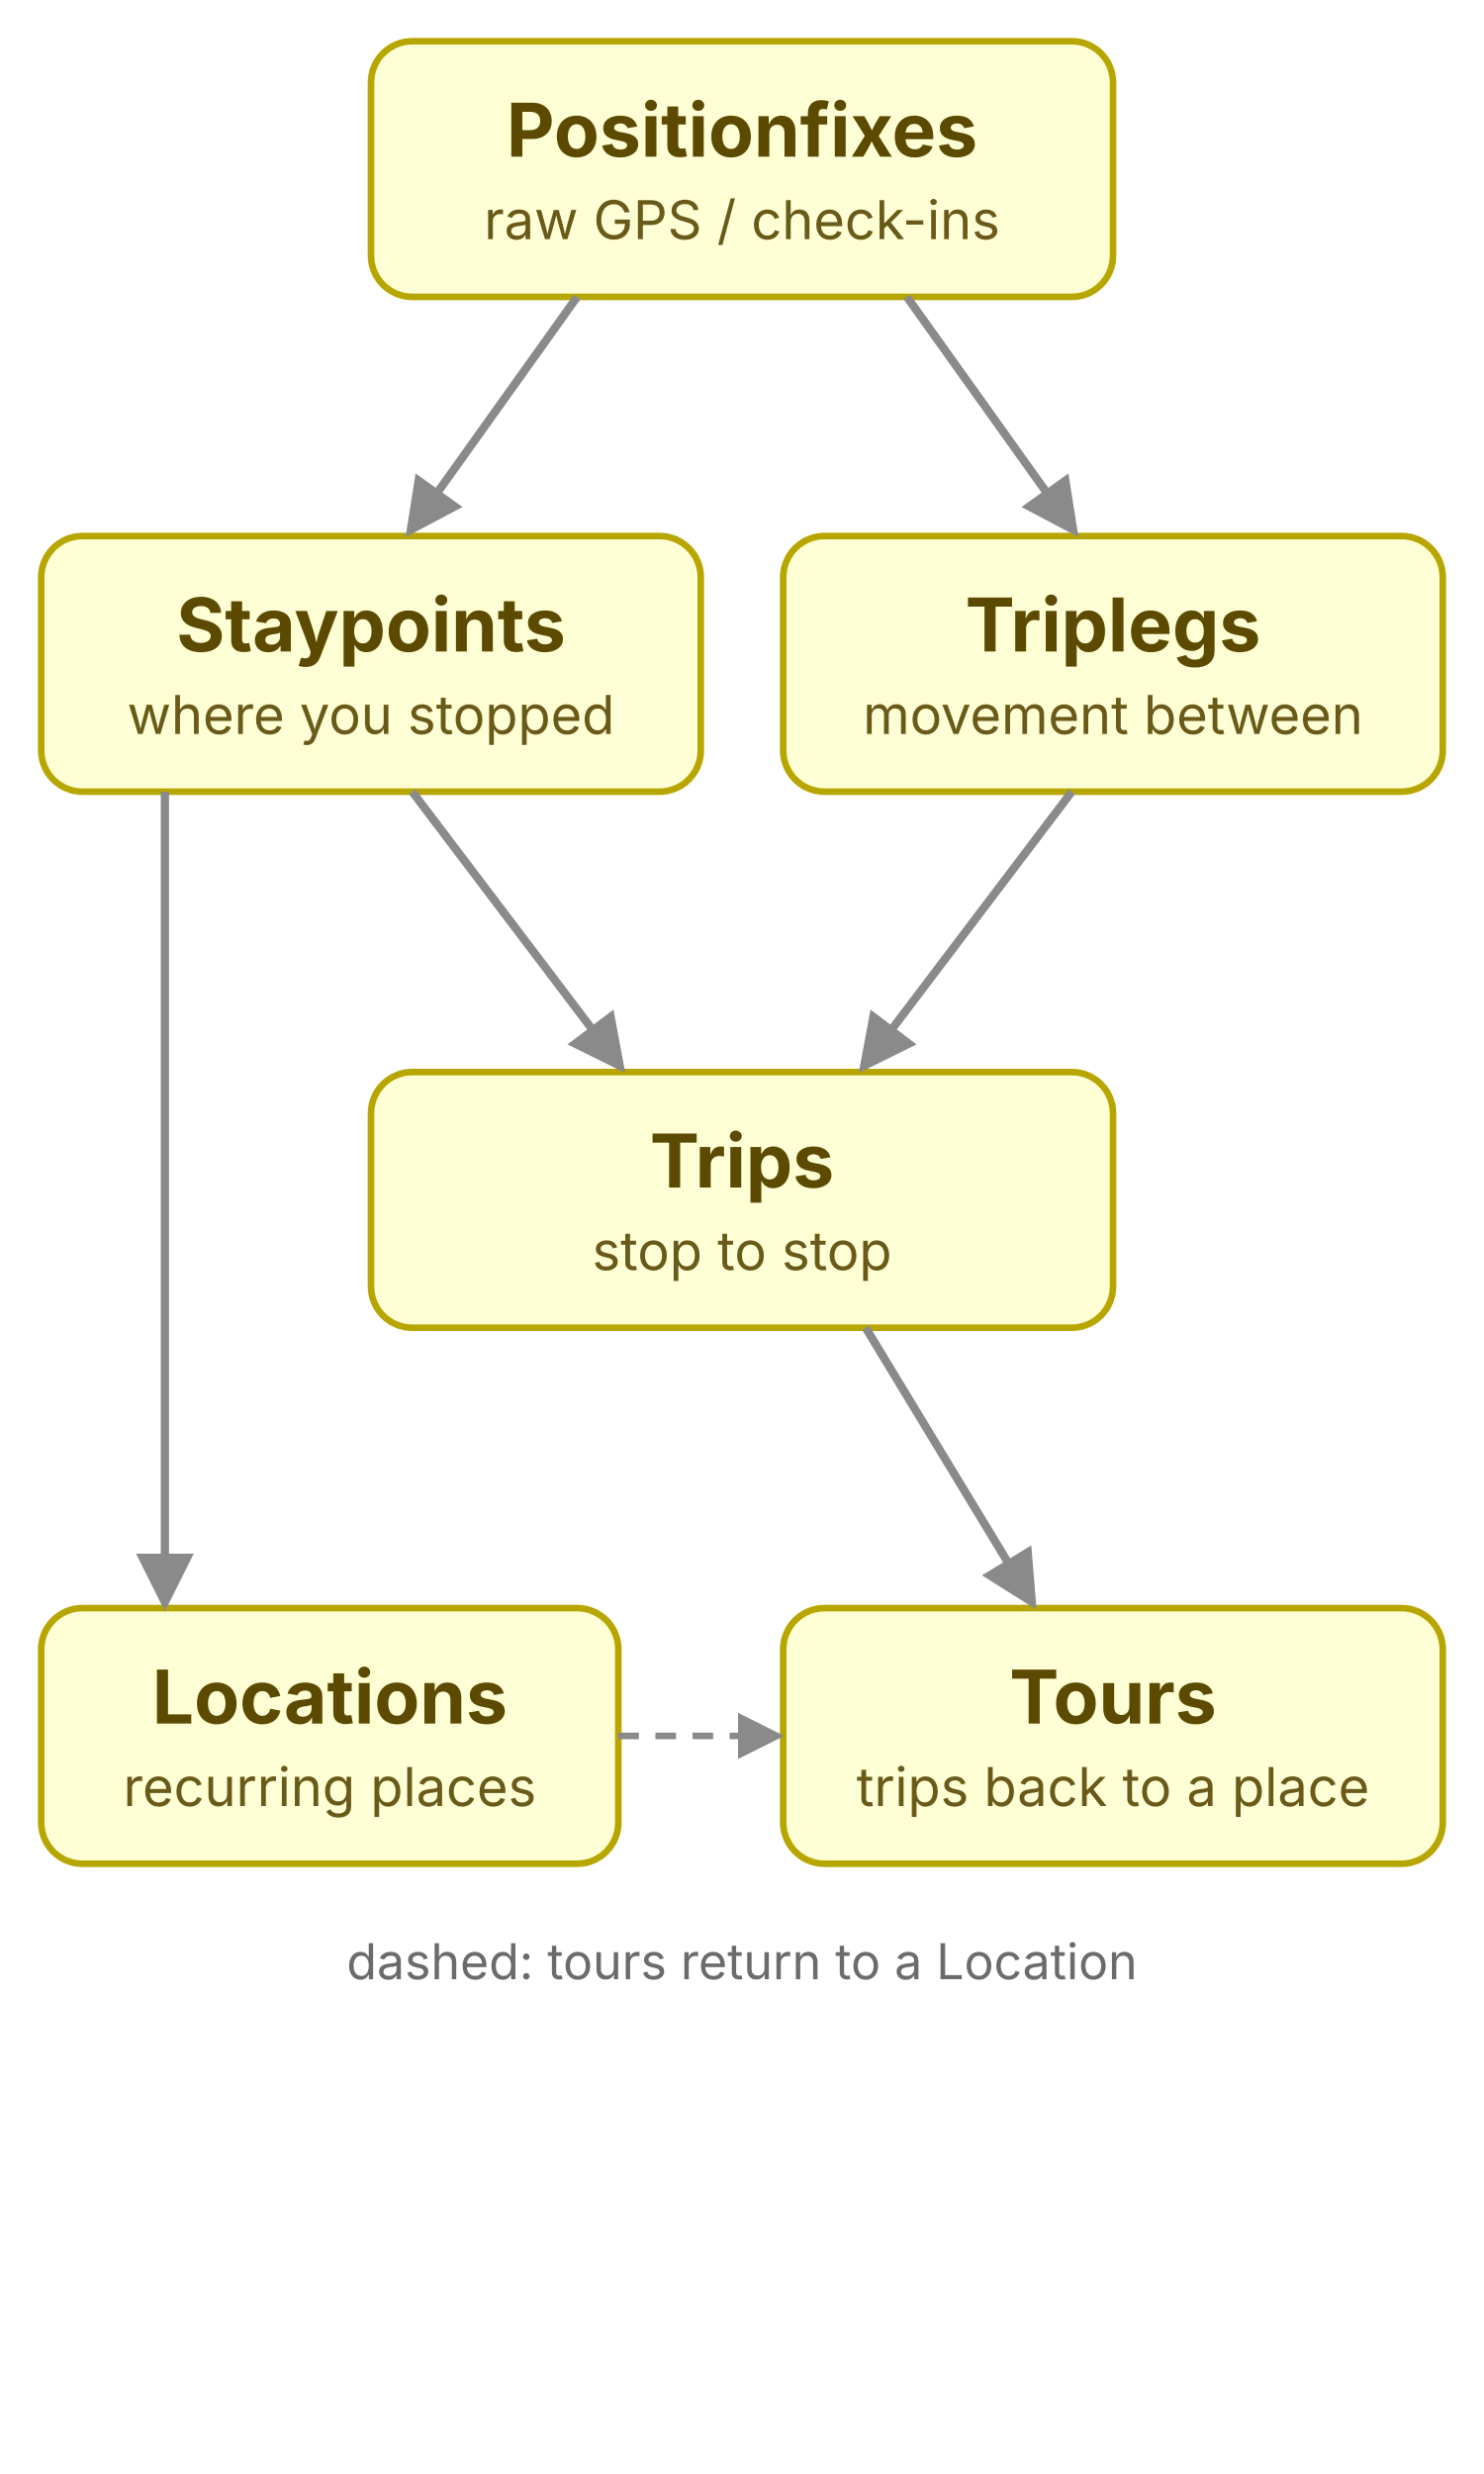
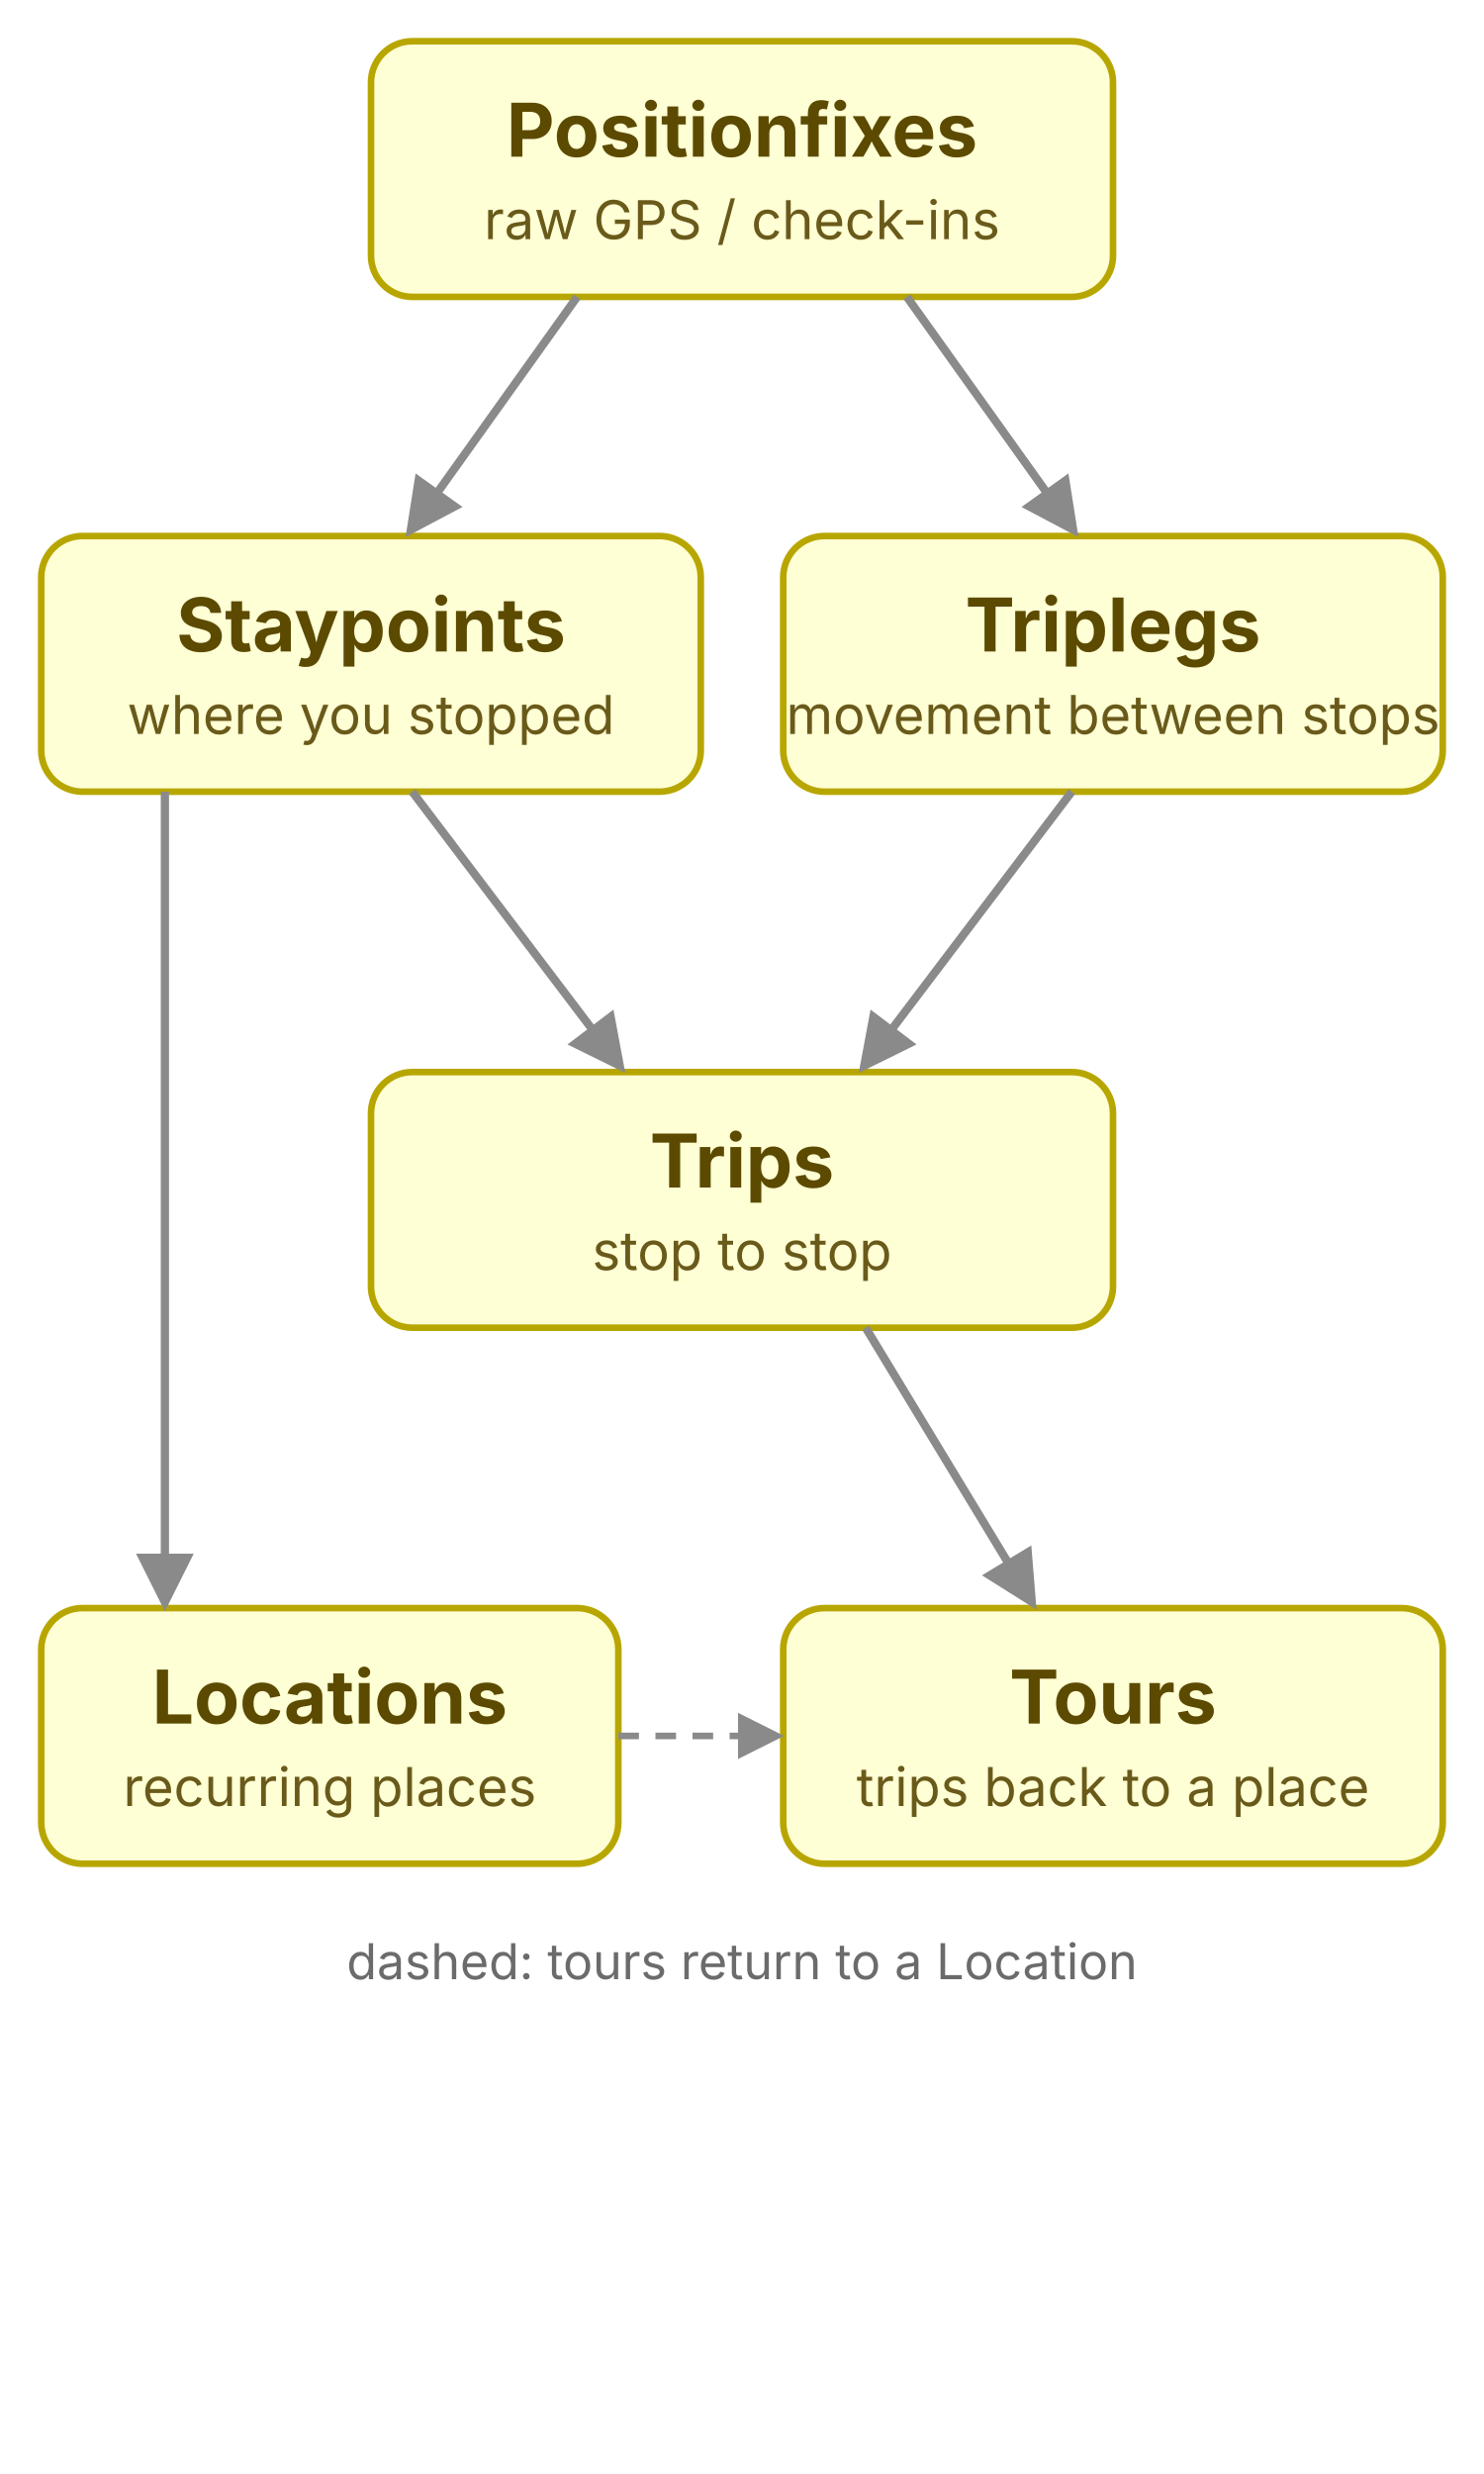
<svg xmlns="http://www.w3.org/2000/svg" viewBox="0 0 360 600" role="img" aria-label="Positionfixes produce Staypoints and Triplegs, which combine into Trips and then Tours; Staypoints also cluster into Locations, which tours return to" font-family="Inter, system-ui, sans-serif">
  <style>
    .box { fill: rgba(250,255,105,0.28); stroke: #b8a600; stroke-width: 1.6; }
    .name { fill: #5c4a00; font-size: 18px; font-weight: 700; text-anchor: middle; }
    .sub { fill: #6a5a1a; font-size: 13px; text-anchor: middle; }
    .cap { fill: #6b6b6b; font-size: 12px; text-anchor: middle; }
    .arrow { stroke: #8a8a8a; stroke-width: 2; fill: none; marker-end: url(#a); }
    .dash { stroke: #8a8a8a; stroke-width: 1.6; fill: none; stroke-dasharray: 5 4; marker-end: url(#a); }
    @media (prefers-color-scheme: dark) { .box { fill: rgba(250,255,105,0.08); stroke: #faff69; } .name { fill: #faff69; } .sub { fill: #cfcf8a; } .cap { fill: #aaa; } }
  </style>
  <defs>
    <marker id="a" viewBox="0 0 10 10" refX="8" refY="5" markerWidth="7" markerHeight="7" orient="auto">
      <path d="M0 0L10 5L0 10z" fill="#8a8a8a" />
    </marker>
  </defs>
  <rect class="box" x="90" y="10" width="180" height="62" rx="10" />
  <text class="name" x="180" y="38">Positionfixes</text>
  <text class="sub" x="180" y="58">raw GPS / check-ins</text>
  <rect class="box" x="10" y="130" width="160" height="62" rx="10" />
  <text class="name" x="90" y="158">Staypoints</text>
  <text class="sub" x="90" y="178">where you stopped</text>
  <rect class="box" x="190" y="130" width="160" height="62" rx="10" />
  <text class="name" x="270" y="158">Triplegs</text>
-   <text class="sub" x="270" y="178">movement between</text>
+   <text class="sub" x="270" y="178">movement between stops</text>
  <rect class="box" x="90" y="260" width="180" height="62" rx="10" />
  <text class="name" x="180" y="288">Trips</text>
  <text class="sub" x="180" y="308">stop to stop</text>
  <rect class="box" x="190" y="390" width="160" height="62" rx="10" />
  <text class="name" x="270" y="418">Tours</text>
  <text class="sub" x="270" y="438">trips back to a place</text>
  <rect class="box" x="10" y="390" width="140" height="62" rx="10" />
  <text class="name" x="80" y="418">Locations</text>
  <text class="sub" x="80" y="438">recurring places</text>
  <path class="arrow" d="M140 72 L100 128" />
  <path class="arrow" d="M220 72 L260 128" />
  <path class="arrow" d="M100 192 L150 258" />
  <path class="arrow" d="M260 192 L210 258" />
  <path class="arrow" d="M210 322 L250 388" />
  <path class="arrow" d="M40 192 L40 388" />
  <path class="dash" d="M150 421 L188 421" />
  <text class="cap" x="180" y="480">dashed: tours return to a Location</text>
</svg>
